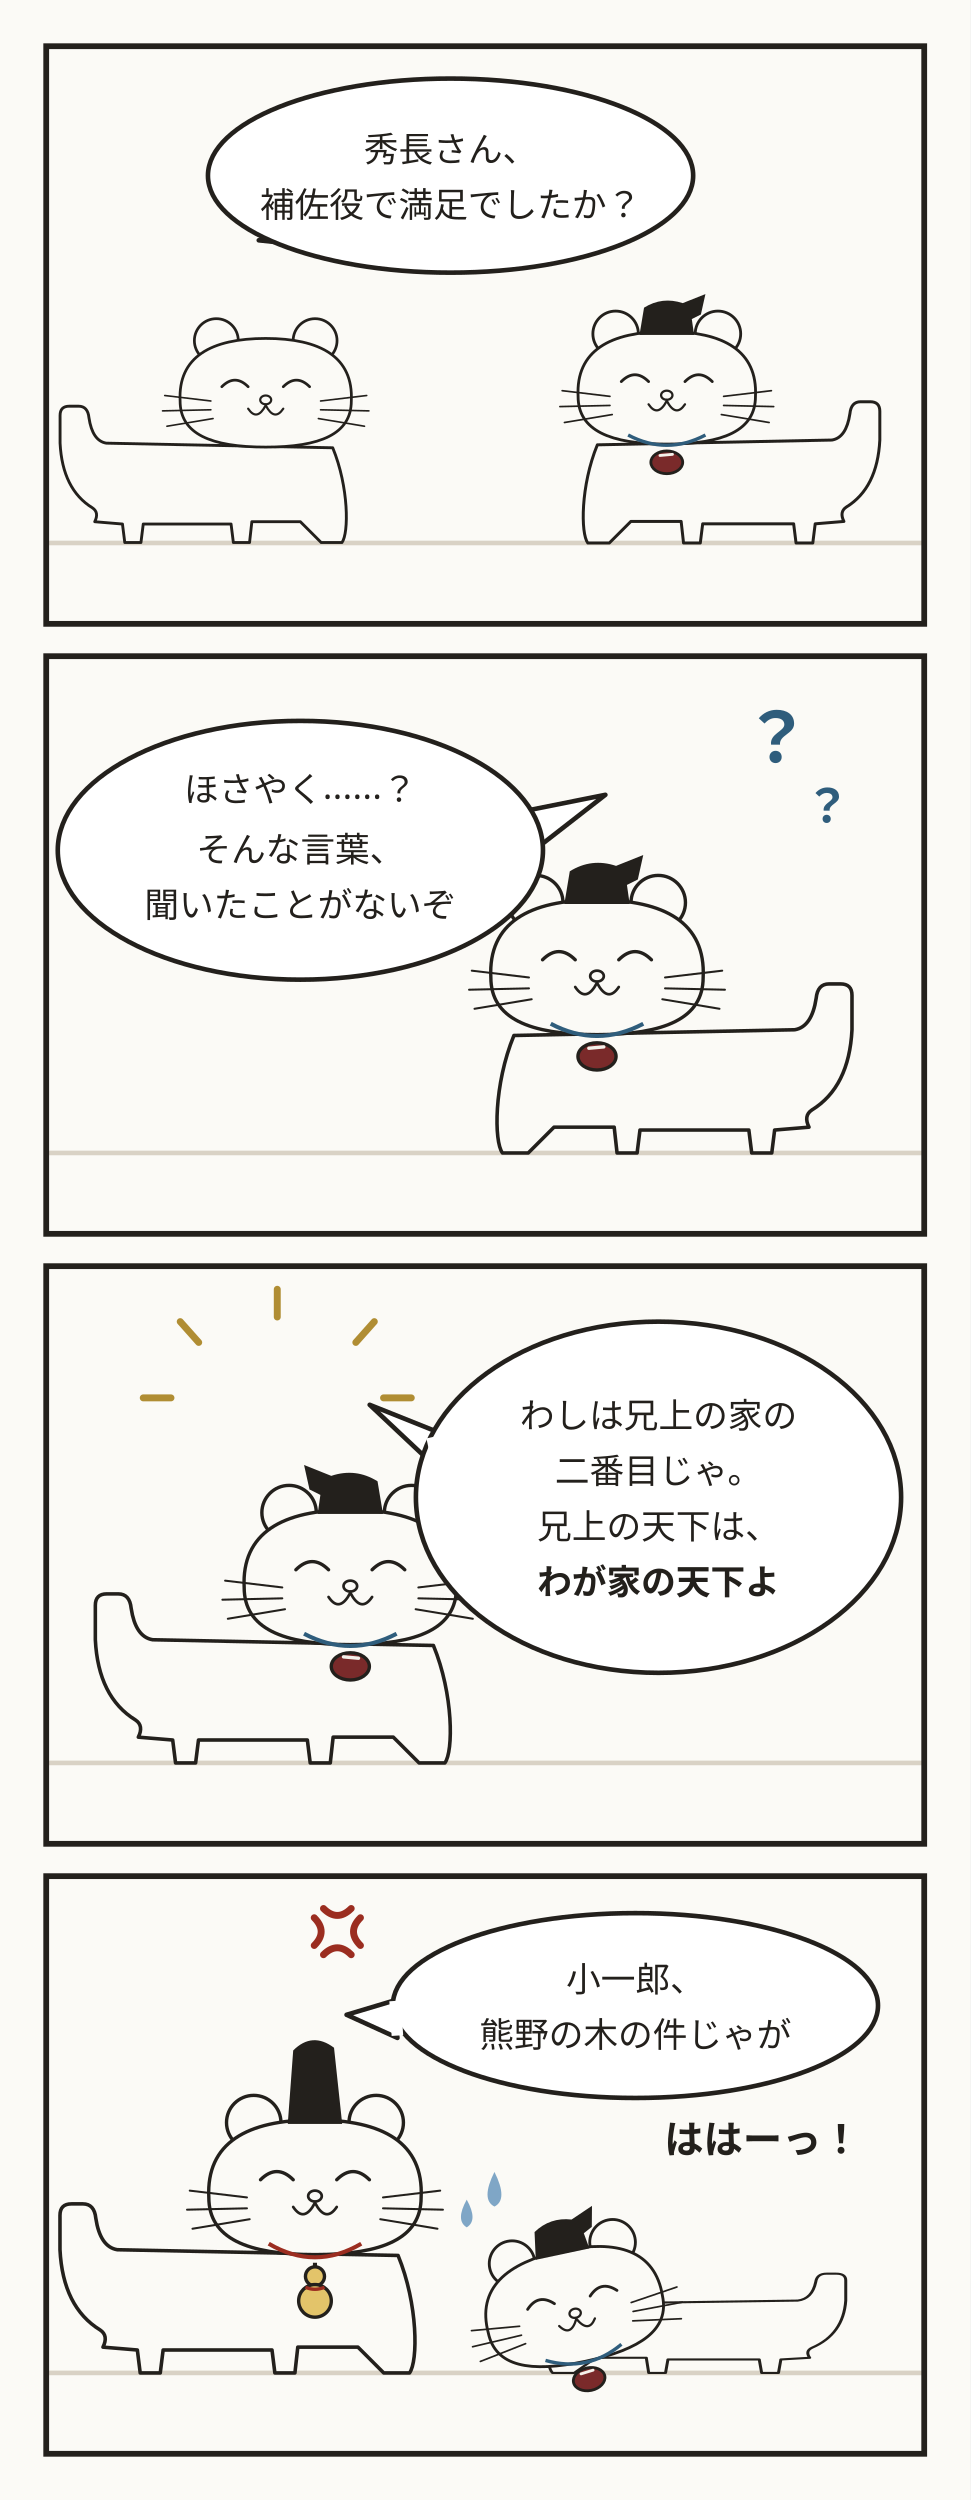
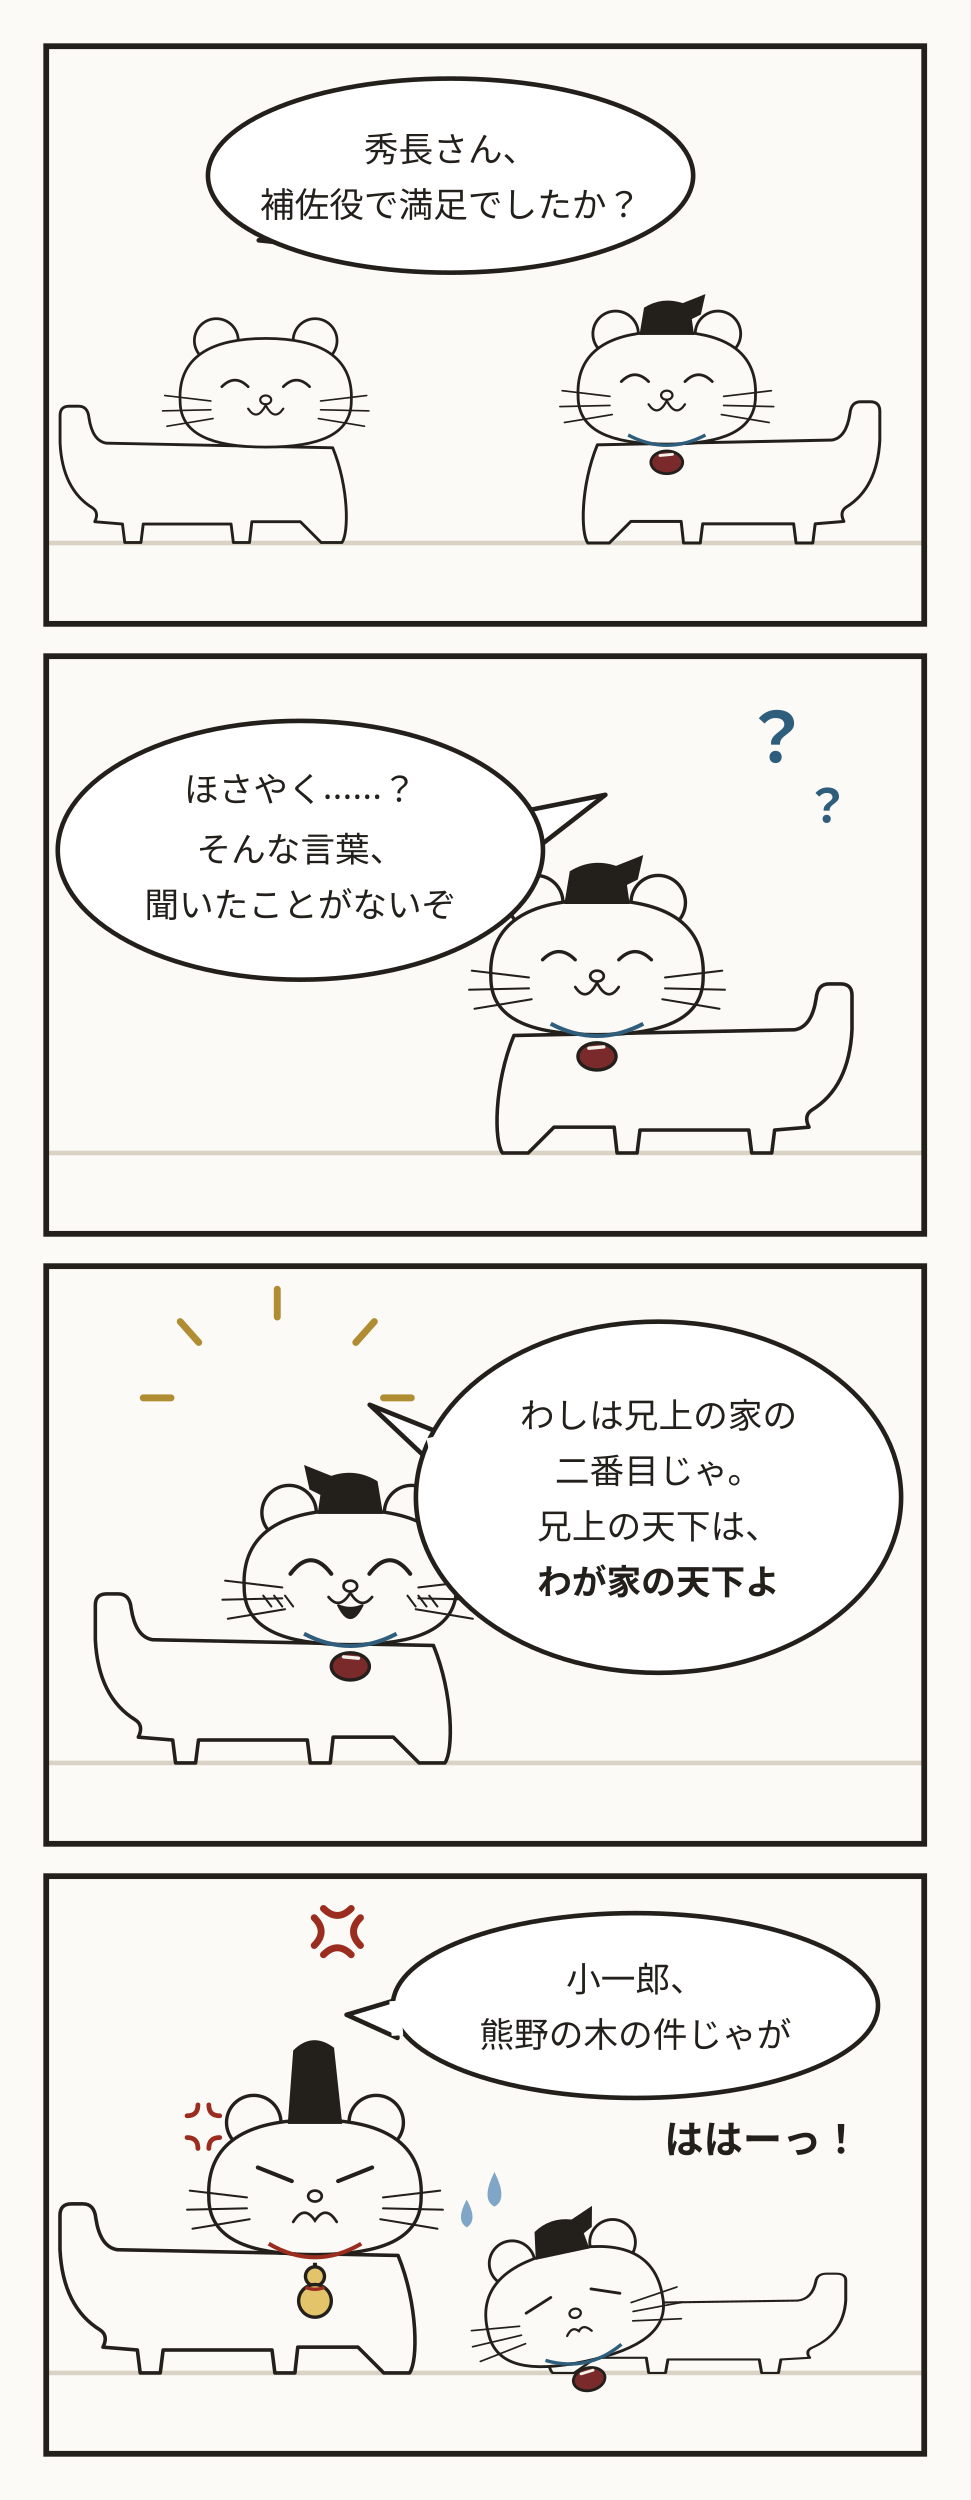
- <svg xmlns="http://www.w3.org/2000/svg" viewBox="0 0 420 1082" role="img" aria-label="四コマ漫画（創作）。一、現代の記者が秀長に「秀長さん、補佐役で満足でしたか？」と尋ねる。二、秀長「ほさやく……？ そんな言葉、聞いたことがないぞ」。三、秀長が胸を張って「わしは兄上の家の二番目じゃ。兄上の天下は、わが家の天下よ」。四、後ろから兄の秀吉が「小一郎、熊野の木の件じゃが」と声をかけ、秀長は「ははーっ！」と平伏する。人物はみな服を着ない四つ足の猫のキャラ（ぱぱねこ）で描き、記者はぱぱねこ本人。秀長は折烏帽子と首の小豆、秀吉は立烏帽子と首の瓢箪で見分ける">
+ <svg xmlns="http://www.w3.org/2000/svg" viewBox="0 0 420 1082" role="img" aria-label="四コマ漫画（創作）。一、現代の記者が秀長に「秀長さん、補佐役で満足でしたか？」と尋ねる。二、秀長「ほさやく……？ そんな言葉、聞いたことがないぞ」。三、秀長が胸を張って「わしは兄上の家の二番目じゃ。兄上の天下は、わが家の天下よ」。四、後ろから兄の秀吉が「小一郎、熊野の木の件じゃが」と声をかけ、秀長は「ははーっ！」と平伏する。三の秀長は得意げな顔、四の秀吉は怒った顔、平伏する秀長は困った顔。人物はみな服を着ない四つ足の猫のキャラ（ぱぱねこ）で描き、記者はぱぱねこ本人。秀長は折烏帽子と首の小豆、秀吉は立烏帽子と首の瓢箪で見分ける">
  <defs>
+     <g id="pn-ex-cover">
+       <path d="M-47,-24 H47 V40 H-47 Z" fill="#fbfaf6" stroke="none" />
+       <ellipse cx="0" cy="9" rx="5" ry="4" fill="none" stroke="#23201c" stroke-width="2" />
+     </g>
+     <g id="pn-ex-ki" fill="none" stroke="#23201c" stroke-linecap="round" stroke-linejoin="round">
+       <use href="#pn-ex-cover" />
+       <path d="M-44,0 Q-29,-20 -14,0 M14,0 Q29,-20 44,0" stroke-width="3" />
+       <path d="M-16,17 Q-8,27 0,14 Q8,27 16,17" stroke-width="2" />
+       <path d="M-9,23 Q0,42 9,23 Q0,27 -9,23 Z" fill="#23201c" stroke-width="1.5" />
+       <path d="M-64,24 l6,-8 M-56,24 l6,-8 M-48,24 l6,-8 M42,24 l6,-8 M50,24 l6,-8 M58,24 l6,-8" stroke-width="1.5" />
+     </g>
+     <g id="pn-ex-do" fill="none" stroke="#23201c" stroke-linecap="round">
+       <use href="#pn-ex-cover" />
+       <path d="M-42,-12 L-17,-2 M17,-2 L42,-12" stroke-width="3" />
+       <path d="M-16,28 Q-8,15 0,27 Q8,15 16,28" stroke-width="2" />
+     </g>
+     <g id="pn-ex-ai" fill="none" stroke="#23201c" stroke-linecap="round">
+       <use href="#pn-ex-cover" />
+       <path d="M-42,0 L-18,-9 M18,-9 L42,0" stroke-width="2.5" />
+       <path d="M-11,27 Q-5,19 0,25 Q5,19 11,27" stroke-width="2" />
+     </g>
+     <g id="pn-ex-ikari">
+       <path d="M70,-50 q8,0 8,-8 M86,-58 q0,8 8,8 M94,-34 q-8,0 -8,8 M78,-26 q0,-8 -8,-8" fill="none" stroke="#9b2d20" stroke-width="3.5" stroke-linecap="round" />
+     </g>
+     <g id="pn-ex-namida">
+       <path d="M-34,6 Q-41,18 -34,22 Q-27,18 -34,6 Z" fill="#dfe9f0" stroke="#2f5d7c" stroke-width="2" />
+     </g>
+     <g id="pn-ex-raku" fill="none" stroke="#23201c" stroke-linecap="round">
+       <use href="#pn-ex-cover" />
+       <path d="M-40,-8 Q-28,2 -16,-8 M16,-8 Q28,2 40,-8" stroke-width="2.5" />
+       <path d="M-16,17 Q-8,29 0,14 Q8,29 16,17" stroke-width="2" />
+       <path d="M-62,24 l6,-8 M-54,24 l6,-8 M48,24 l6,-8 M56,24 l6,-8" stroke-width="1.5" />
+     </g>
    <g id="pn-head">
      <circle cx="-45" cy="-45" r="20" fill="#fbfaf6" stroke="#23201c" stroke-width="2.5" />
      <circle cx="45" cy="-45" r="20" fill="#fbfaf6" stroke="#23201c" stroke-width="2.5" />
      <path d="M-78,10 C-80,-30 -50,-47 0,-47 C50,-47 80,-30 78,10 C78,40 50,52 0,52 C-50,52 -78,40 -78,10 Z" fill="#fbfaf6" stroke="#23201c" stroke-width="2.5" />
      <path d="M-40,-3 Q-28,-15 -16,-3 M16,-3 Q28,-15 40,-3" fill="none" stroke="#23201c" stroke-width="2.5" stroke-linecap="round" />
      <ellipse cx="0" cy="9" rx="5" ry="4" fill="none" stroke="#23201c" stroke-width="2" />
      <path d="M-16,17 Q-8,29 0,14 Q8,29 16,17" fill="none" stroke="#23201c" stroke-width="2" stroke-linecap="round" />
      <path d="M-50,10 L-92,5 M-50,18 L-94,19 M-48,26 L-90,33 M50,10 L92,5 M50,18 L94,19 M48,26 L90,33" stroke="#23201c" stroke-width="1.5" stroke-linecap="round" />
    </g>
    <g id="pn-base">
      <path d="M-109,-82 C-123,-48 -123,-8 -117,0 L-99,0 L-81,-18 L-39,-18 L-37,0 L-23,0 L-21,-16 L55,-16 L57,0 L71,0 L73,-16 L97,-18 Q93,-26 99,-30 Q125,-46 127,-86 L127,-110 Q127,-118 119,-118 L111,-118 Q103,-118 102,-108 Q99,-88 87,-86 Z" fill="#fbfaf6" stroke="#23201c" stroke-width="2.5" stroke-linejoin="round" />
      <use href="#pn-head" transform="translate(-51,-132) scale(0.95)" />
    </g>
    <g id="pn-fuse">
      <path d="M-109,-82 C-123,-48 -123,-8 -117,0 L-99,0 L-81,-18 L-39,-18 L-37,0 L-23,0 L-21,-16 L55,-16 L57,0 L71,0 L73,-16 L97,-18 Q93,-26 99,-30 Q125,-46 127,-86 L127,-110 Q127,-118 119,-118 L111,-118 Q103,-118 102,-108 Q99,-88 87,-86 Z" transform="scale(1,0.7)" fill="#fbfaf6" stroke="#23201c" stroke-width="2.5" stroke-linejoin="round" />
      <use href="#pn-head" transform="translate(-100,-58) rotate(-12) scale(0.95)" />
    </g>
  </defs>
  <rect width="420" height="1082" fill="#fbfaf6" />
  <g font-family="'Noto Serif JP','Yu Mincho','Hiragino Mincho ProN',serif" text-anchor="middle" fill="#23201c">
    <rect x="20" y="20" width="380" height="250" fill="#fbfaf6" />
    <path d="M20,235 H400" stroke="#d9d2c5" stroke-width="2" />
    <g transform="translate(89.5,234.8) scale(-0.500,0.500)">
      <use href="#pn-base" />
    </g>
    <g transform="translate(315.0,235.0) scale(0.518,0.518)">
      <use href="#pn-base" />
      <g transform="translate(-51,-132) scale(0.95)">
        <path d="M-24,-44 L-20,-68 Q-4,-78 14,-72 L34,-80 L30,-62 L22,-58 L24,-44 Z" fill="#23201c" />
        <path d="M-34,44 Q0,62 34,44" fill="none" stroke="#2f5d7c" stroke-width="3" />
        <ellipse cx="0" cy="68" rx="14" ry="10" fill="#7a2a2a" stroke="#23201c" stroke-width="2.5" />
        <path d="M-6,62 L5,61" stroke="#f4f1ea" stroke-width="2.5" stroke-linecap="round" />
      </g>
    </g>
    <path d="M140,96 L112,104 L150,108 Z" fill="#fff" stroke="#23201c" stroke-width="2" stroke-linejoin="round" />
    <ellipse cx="195" cy="76" rx="105" ry="42" fill="#fff" stroke="#23201c" stroke-width="2" />
    <path d="M141,95 L150,107" stroke="#fff" stroke-width="4" />
    <text x="195" y="70" font-size="15">秀長さん、</text>
    <text x="195" y="94" font-size="15">補佐役で満足でしたか？</text>
    <rect x="20" y="20" width="380" height="250" fill="none" stroke="#23201c" stroke-width="2.5" />
    <rect x="20" y="284" width="380" height="250" fill="#fbfaf6" />
    <path d="M20,499 H400" stroke="#d9d2c5" stroke-width="2" />
    <g transform="translate(290.0,499.0) scale(0.620,0.620)">
      <use href="#pn-base" />
      <g transform="translate(-51,-132) scale(0.95)">
        <path d="M-24,-44 L-20,-68 Q-4,-78 14,-72 L34,-80 L30,-62 L22,-58 L24,-44 Z" fill="#23201c" />
        <path d="M-34,44 Q0,62 34,44" fill="none" stroke="#2f5d7c" stroke-width="3" />
        <ellipse cx="0" cy="68" rx="14" ry="10" fill="#7a2a2a" stroke="#23201c" stroke-width="2.5" />
        <path d="M-6,62 L5,61" stroke="#f4f1ea" stroke-width="2.5" stroke-linecap="round" />
      </g>
    </g>
    <path d="M222,352 L262,344 L226,372 Z" fill="#fff" stroke="#23201c" stroke-width="2" stroke-linejoin="round" />
    <ellipse cx="130" cy="368" rx="105" ry="56" fill="#fff" stroke="#23201c" stroke-width="2" />
    <path d="M226,356 L229,368" stroke="#fff" stroke-width="5" />
    <text x="130" y="347" font-size="15">ほさやく……？</text>
    <text x="130" y="373" font-size="15">そんな言葉、</text>
    <text x="130" y="397" font-size="15">聞いたことがないぞ</text>
    <text x="336" y="330" font-size="30" font-weight="700" fill="#2f5d7c">？</text>
    <text x="358" y="356" font-size="20" font-weight="700" fill="#2f5d7c">？</text>
    <rect x="20" y="284" width="380" height="250" fill="none" stroke="#23201c" stroke-width="2.5" />
    <rect x="20" y="548" width="380" height="250" fill="#fbfaf6" />
    <path d="M20,763 H400" stroke="#d9d2c5" stroke-width="2" />
    <g stroke="#b08d33" stroke-width="3" stroke-linecap="round">
      <path d="M120,558 V570" />
      <path d="M78,572 L86,581" />
      <path d="M162,572 L154,581" />
      <path d="M62,605 H74" />
      <path d="M166,605 H178" />
    </g>
    <g transform="translate(120.0,763.0) scale(-0.620,0.620)">
      <use href="#pn-base" />
      <g transform="translate(-51,-132) scale(0.95)">
+         <use href="#pn-ex-ki" />
        <path d="M-24,-44 L-20,-68 Q-4,-78 14,-72 L34,-80 L30,-62 L22,-58 L24,-44 Z" fill="#23201c" />
        <path d="M-34,44 Q0,62 34,44" fill="none" stroke="#2f5d7c" stroke-width="3" />
        <ellipse cx="0" cy="68" rx="14" ry="10" fill="#7a2a2a" stroke="#23201c" stroke-width="2.5" />
        <path d="M-6,62 L5,61" stroke="#f4f1ea" stroke-width="2.5" stroke-linecap="round" />
      </g>
    </g>
    <path d="M190,620 L160,608 L194,640 Z" fill="#fff" stroke="#23201c" stroke-width="2" stroke-linejoin="round" />
    <ellipse cx="285" cy="648" rx="105" ry="76" fill="#fff" stroke="#23201c" stroke-width="2" />
    <path d="M187,622 L190,636" stroke="#fff" stroke-width="5" />
    <text x="285" y="618" font-size="15">わしは兄上の家の</text>
    <text x="285" y="642" font-size="15">二番目じゃ。</text>
    <text x="285" y="666" font-size="15">兄上の天下は、</text>
    <text x="285" y="690" font-size="15" font-weight="700">わが家の天下よ</text>
    <rect x="20" y="548" width="380" height="250" fill="none" stroke="#23201c" stroke-width="2.5" />
    <rect x="20" y="812" width="380" height="250" fill="#fbfaf6" />
    <path d="M20,1027 H400" stroke="#d9d2c5" stroke-width="2" />
    <g transform="translate(104.7,1027.0) scale(-0.620,0.620)">
      <use href="#pn-base" />
      <g transform="translate(-51,-132) scale(0.95)">
+         <use href="#pn-ex-do" />
+         <use href="#pn-ex-ikari" />
        <path d="M-20,-44 L-14,-100 Q2,-112 16,-98 L20,-44 Z" fill="#23201c" />
        <path d="M-34,44 Q0,64 34,44" fill="none" stroke="#9b2d20" stroke-width="3" />
        <path d="M0,58 V62" stroke="#23201c" stroke-width="3" />
        <circle cx="0" cy="68" r="7" fill="#e3c46a" stroke="#23201c" stroke-width="2.5" />
        <circle cx="0" cy="86" r="12" fill="#e3c46a" stroke="#23201c" stroke-width="2.5" />
        <path d="M-7,76 Q0,79 7,76" fill="none" stroke="#9b2d20" stroke-width="2.5" />
      </g>
    </g>
    <g stroke="#9b2d20" stroke-width="3" fill="none" stroke-linecap="round">
      <path d="M136,830 Q142,836 136,842" />
      <path d="M156,830 Q150,836 156,842" />
      <path d="M140,826 Q146,832 152,826" />
      <path d="M140,846 Q146,840 152,846" />
    </g>
    <path d="M170,866 L150,872 L172,882 Z" fill="#fff" stroke="#23201c" stroke-width="2" stroke-linejoin="round" />
    <ellipse cx="275" cy="868" rx="105" ry="40" fill="#fff" stroke="#23201c" stroke-width="2" />
    <path d="M171,866 L172,881" stroke="#fff" stroke-width="5" />
    <text x="275" y="862" font-size="15">小一郎、</text>
    <text x="275" y="886" font-size="15">熊野の木の件じゃが</text>
    <g transform="translate(300,1027) scale(0.52,0.52)">
      <use href="#pn-fuse" />
      <g transform="translate(-100,-58) rotate(-12) scale(0.95)">
+         <use href="#pn-ex-ai" />
        <path d="M-24,-44 L-20,-68 Q-4,-78 14,-72 L34,-80 L30,-62 L22,-58 L24,-44 Z" fill="#23201c" />
        <path d="M-34,44 Q0,62 34,44" fill="none" stroke="#2f5d7c" stroke-width="3" />
        <ellipse cx="0" cy="68" rx="14" ry="10" fill="#7a2a2a" stroke="#23201c" stroke-width="2.5" />
        <path d="M-6,62 L5,61" stroke="#f4f1ea" stroke-width="2.5" stroke-linecap="round" />
      </g>
    </g>
    <path d="M214,940 Q208,952 214,955 Q220,952 214,940 Z" fill="#7fa6c6" />
    <path d="M202,952 Q197,961 202,964 Q207,961 202,952 Z" fill="#7fa6c6" />
    <text x="330" y="932" font-size="17" font-weight="700">ははーっ！</text>
    <rect x="20" y="812" width="380" height="250" fill="none" stroke="#23201c" stroke-width="2.5" />
  </g>
</svg>
